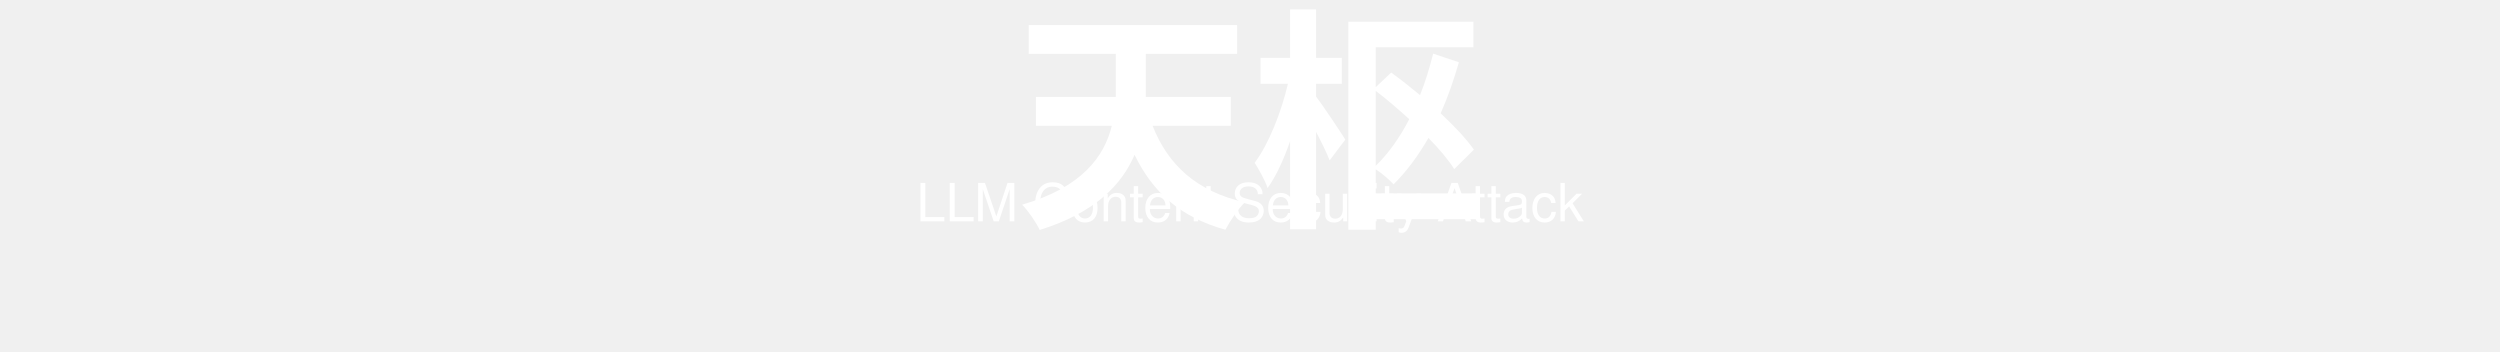
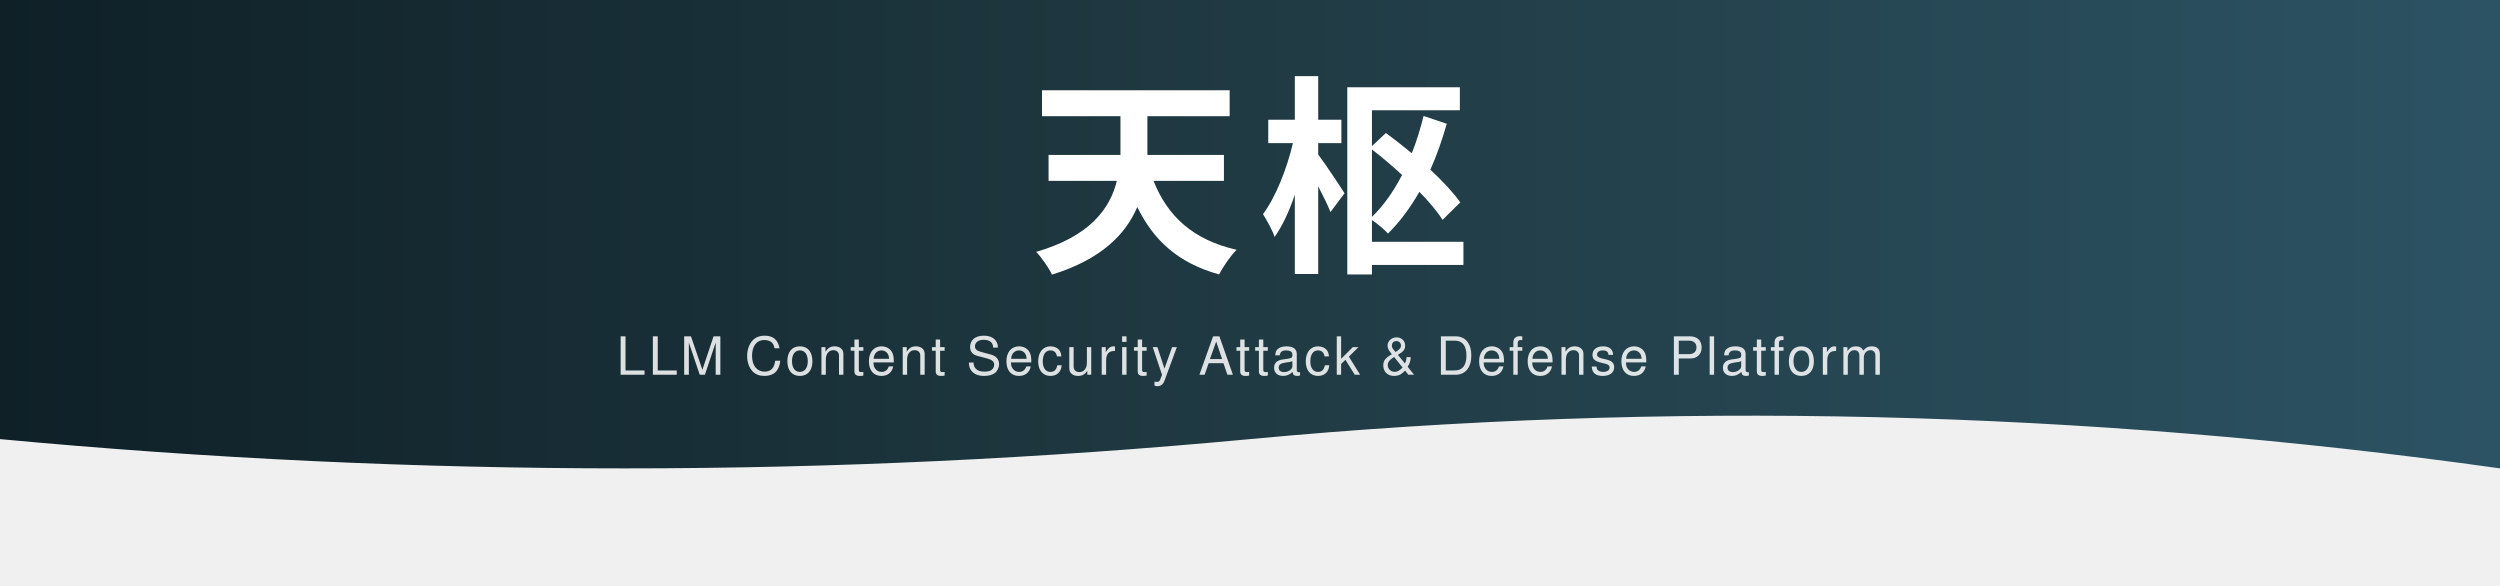
- <svg xmlns="http://www.w3.org/2000/svg" width="854" height="120" style="z-index:1;position:relative" viewBox="0 0 854 120">
+ <svg xmlns="http://www.w3.org/2000/svg" width="854" height="200" viewBox="0 0 854 200" role="img" aria-label="天枢 - LLM Content Security Attack &amp; Defense Platform">
  <style>
-       .text {   font-size: 80px;   font-weight: 700;   font-family: -apple-system,BlinkMacSystemFont,Segoe UI,Helvetica,Arial,sans-serif,Apple Color Emoji,Segoe UI Emoji;  } .desc {   font-size: 18px;   font-weight: 500;   font-family: -apple-system,BlinkMacSystemFont,Segoe UI,Helvetica,Arial,sans-serif,Apple Color Emoji,Segoe UI Emoji;  } 
-       .text, .desc {   animation: fadeIn 1.2s ease-in-out forwards;  } @keyframes fadeIn {   from {     opacity: 0;   }   to {     opacity: 1;   }  } 
-     </style>
+     .title {
+       font-size: 72px;
+       font-weight: 700;
+       font-family: -apple-system, BlinkMacSystemFont, "Segoe UI", "PingFang SC", "Microsoft YaHei", Helvetica, Arial, sans-serif;
+       letter-spacing: 6px;
+     }
+     .desc {
+       font-size: 18px;
+       font-weight: 500;
+       font-family: -apple-system, BlinkMacSystemFont, "Segoe UI", "PingFang SC", "Microsoft YaHei", Helvetica, Arial, sans-serif;
+       letter-spacing: 1px;
+     }
+     .title, .desc {
+       animation: fadeIn 1.2s ease-in-out forwards;
+     }
+     @keyframes fadeIn {
+       from { opacity: 0; }
+       to   { opacity: 1; }
+     }
+   </style>
  <defs>
-     <linearGradient id="linear" x1="0%" y1="0%" x2="100%" y2="0%">
+     <linearGradient id="bg" x1="0%" y1="0%" x2="100%" y2="0%">
      <stop offset="0%" stop-color="#0f2027" />
      <stop offset="50%" stop-color="#203a43" />
      <stop offset="100%" stop-color="#2c5364" />
    </linearGradient>
  </defs>
-   <g transform="translate(427, 60) scale(1, 1) translate(-427, -60)">
-     <path d="" fill="url(#linear)" opacity="0.4">
-       <animate attributeName="d" dur="20s" repeatCount="indefinite" keyTimes="0;0.333;0.667;1" calcmod="spline" keySplines="0.2 0 0.2 1;0.2 0 0.2 1;0.2 0 0.2 1" begin="0s" values="M0 0L 0 40Q 213.5 80 427 50T 854 75L 854 0 Z;M0 0L 0 65Q 213.5 80 427 60T 854 50L 854 0 Z;M0 0L 0 85Q 213.5 55 427 85T 854 50L 854 0 Z;M0 0L 0 40Q 213.5 80 427 50T 854 75L 854 0 Z">
-           </animate>
-     </path>
-     <path d="" fill="url(#linear)" opacity="0.4">
-       <animate attributeName="d" dur="20s" repeatCount="indefinite" keyTimes="0;0.333;0.667;1" calcmod="spline" keySplines="0.2 0 0.2 1;0.2 0 0.2 1;0.2 0 0.2 1" begin="-10s" values="M0 0L 0 55Q 213.5 100 427 70T 854 80L 854 0 Z;M0 0L 0 70Q 213.5 40 427 40T 854 60L 854 0 Z;M0 0L 0 65Q 213.5 45 427 70T 854 85L 854 0 Z;M0 0L 0 55Q 213.5 100 427 70T 854 80L 854 0 Z">
-           </animate>
-     </path>
-   </g>
-   <text text-anchor="middle" dominant-baseline="middle" x="50%" y="36%" class="text" style="fill:#ffffff;" stroke="#none" stroke-width="1">天枢</text>
-   <text text-anchor="middle" dominant-baseline="middle" x="50%" y="58%" class="desc" style="fill:#ffffff;">LLM Content Security Attack </text>
+   <path fill="url(#bg)" d="M0 0L0 150Q213.5 170 427 150T854 160L854 0Z">
+     <animate attributeName="d" dur="20s" repeatCount="indefinite" keyTimes="0;0.5;1" calcMode="spline" keySplines="0.4 0 0.2 1;0.4 0 0.2 1" values="M0 0L0 150Q213.5 170 427 150T854 160L854 0Z;               M0 0L0 160Q213.5 140 427 160T854 150L854 0Z;               M0 0L0 150Q213.5 170 427 150T854 160L854 0Z" />
+   </path>
+   <path fill="url(#bg)" opacity="0.4" d="">
+     <animate attributeName="d" dur="20s" repeatCount="indefinite" keyTimes="0;0.333;0.667;1" calcMode="spline" keySplines="0.2 0 0.2 1;0.2 0 0.2 1;0.2 0 0.2 1" begin="0s" values="M0 0L0 170Q213.5 140 427 175T854 160L854 0Z;               M0 0L0 180Q213.5 195 427 170T854 185L854 0Z;               M0 0L0 165Q213.5 185 427 180T854 170L854 0Z;               M0 0L0 170Q213.5 140 427 175T854 160L854 0Z" />
+   </path>
+   <path fill="url(#bg)" opacity="0.4" d="">
+     <animate attributeName="d" dur="20s" repeatCount="indefinite" keyTimes="0;0.333;0.667;1" calcMode="spline" keySplines="0.2 0 0.2 1;0.2 0 0.2 1;0.2 0 0.2 1" begin="-10s" values="M0 0L0 180Q213.5 165 427 185T854 175L854 0Z;               M0 0L0 170Q213.5 190 427 175T854 185L854 0Z;               M0 0L0 185Q213.5 170 427 190T854 170L854 0Z;               M0 0L0 180Q213.5 165 427 185T854 175L854 0Z" />
+   </path>
+   <text class="title" x="427" y="62" fill="#ffffff" text-anchor="middle" dominant-baseline="middle">天枢</text>
+   <text class="desc" x="427" y="122" fill="#ffffff" fill-opacity="0.85" text-anchor="middle" dominant-baseline="middle">LLM Content Security Attack &amp; Defense Platform</text>
</svg>
